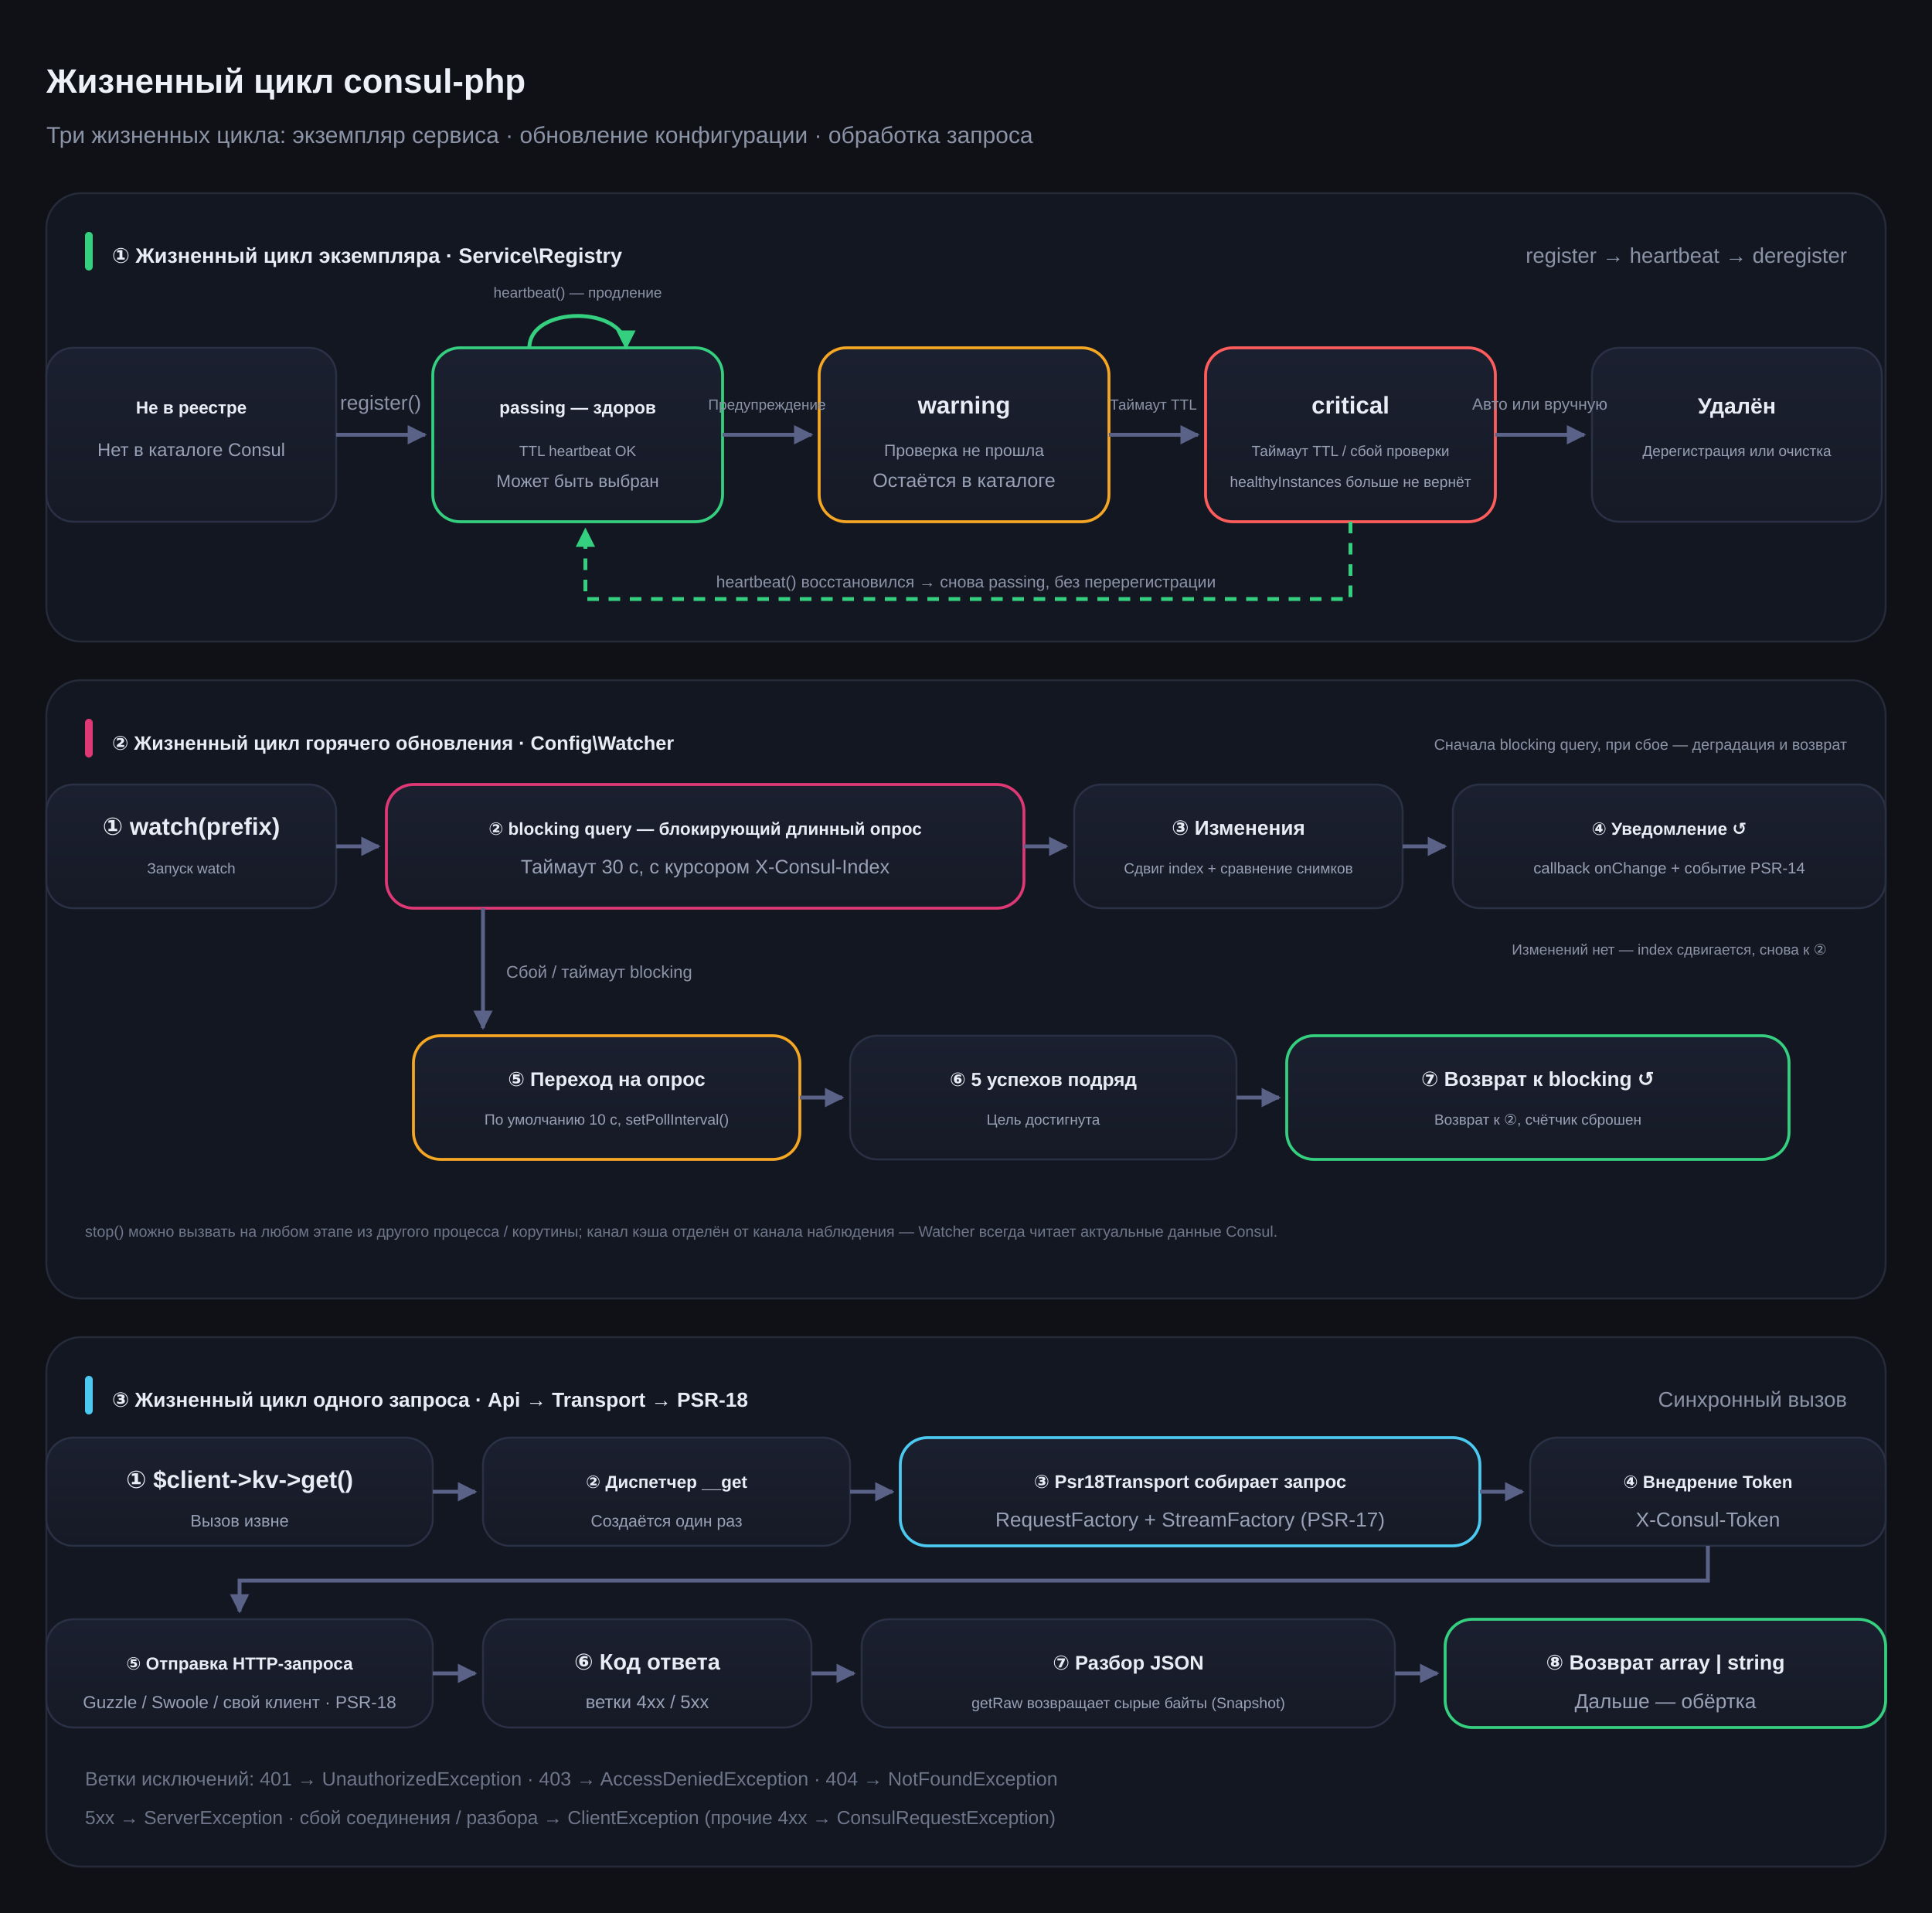
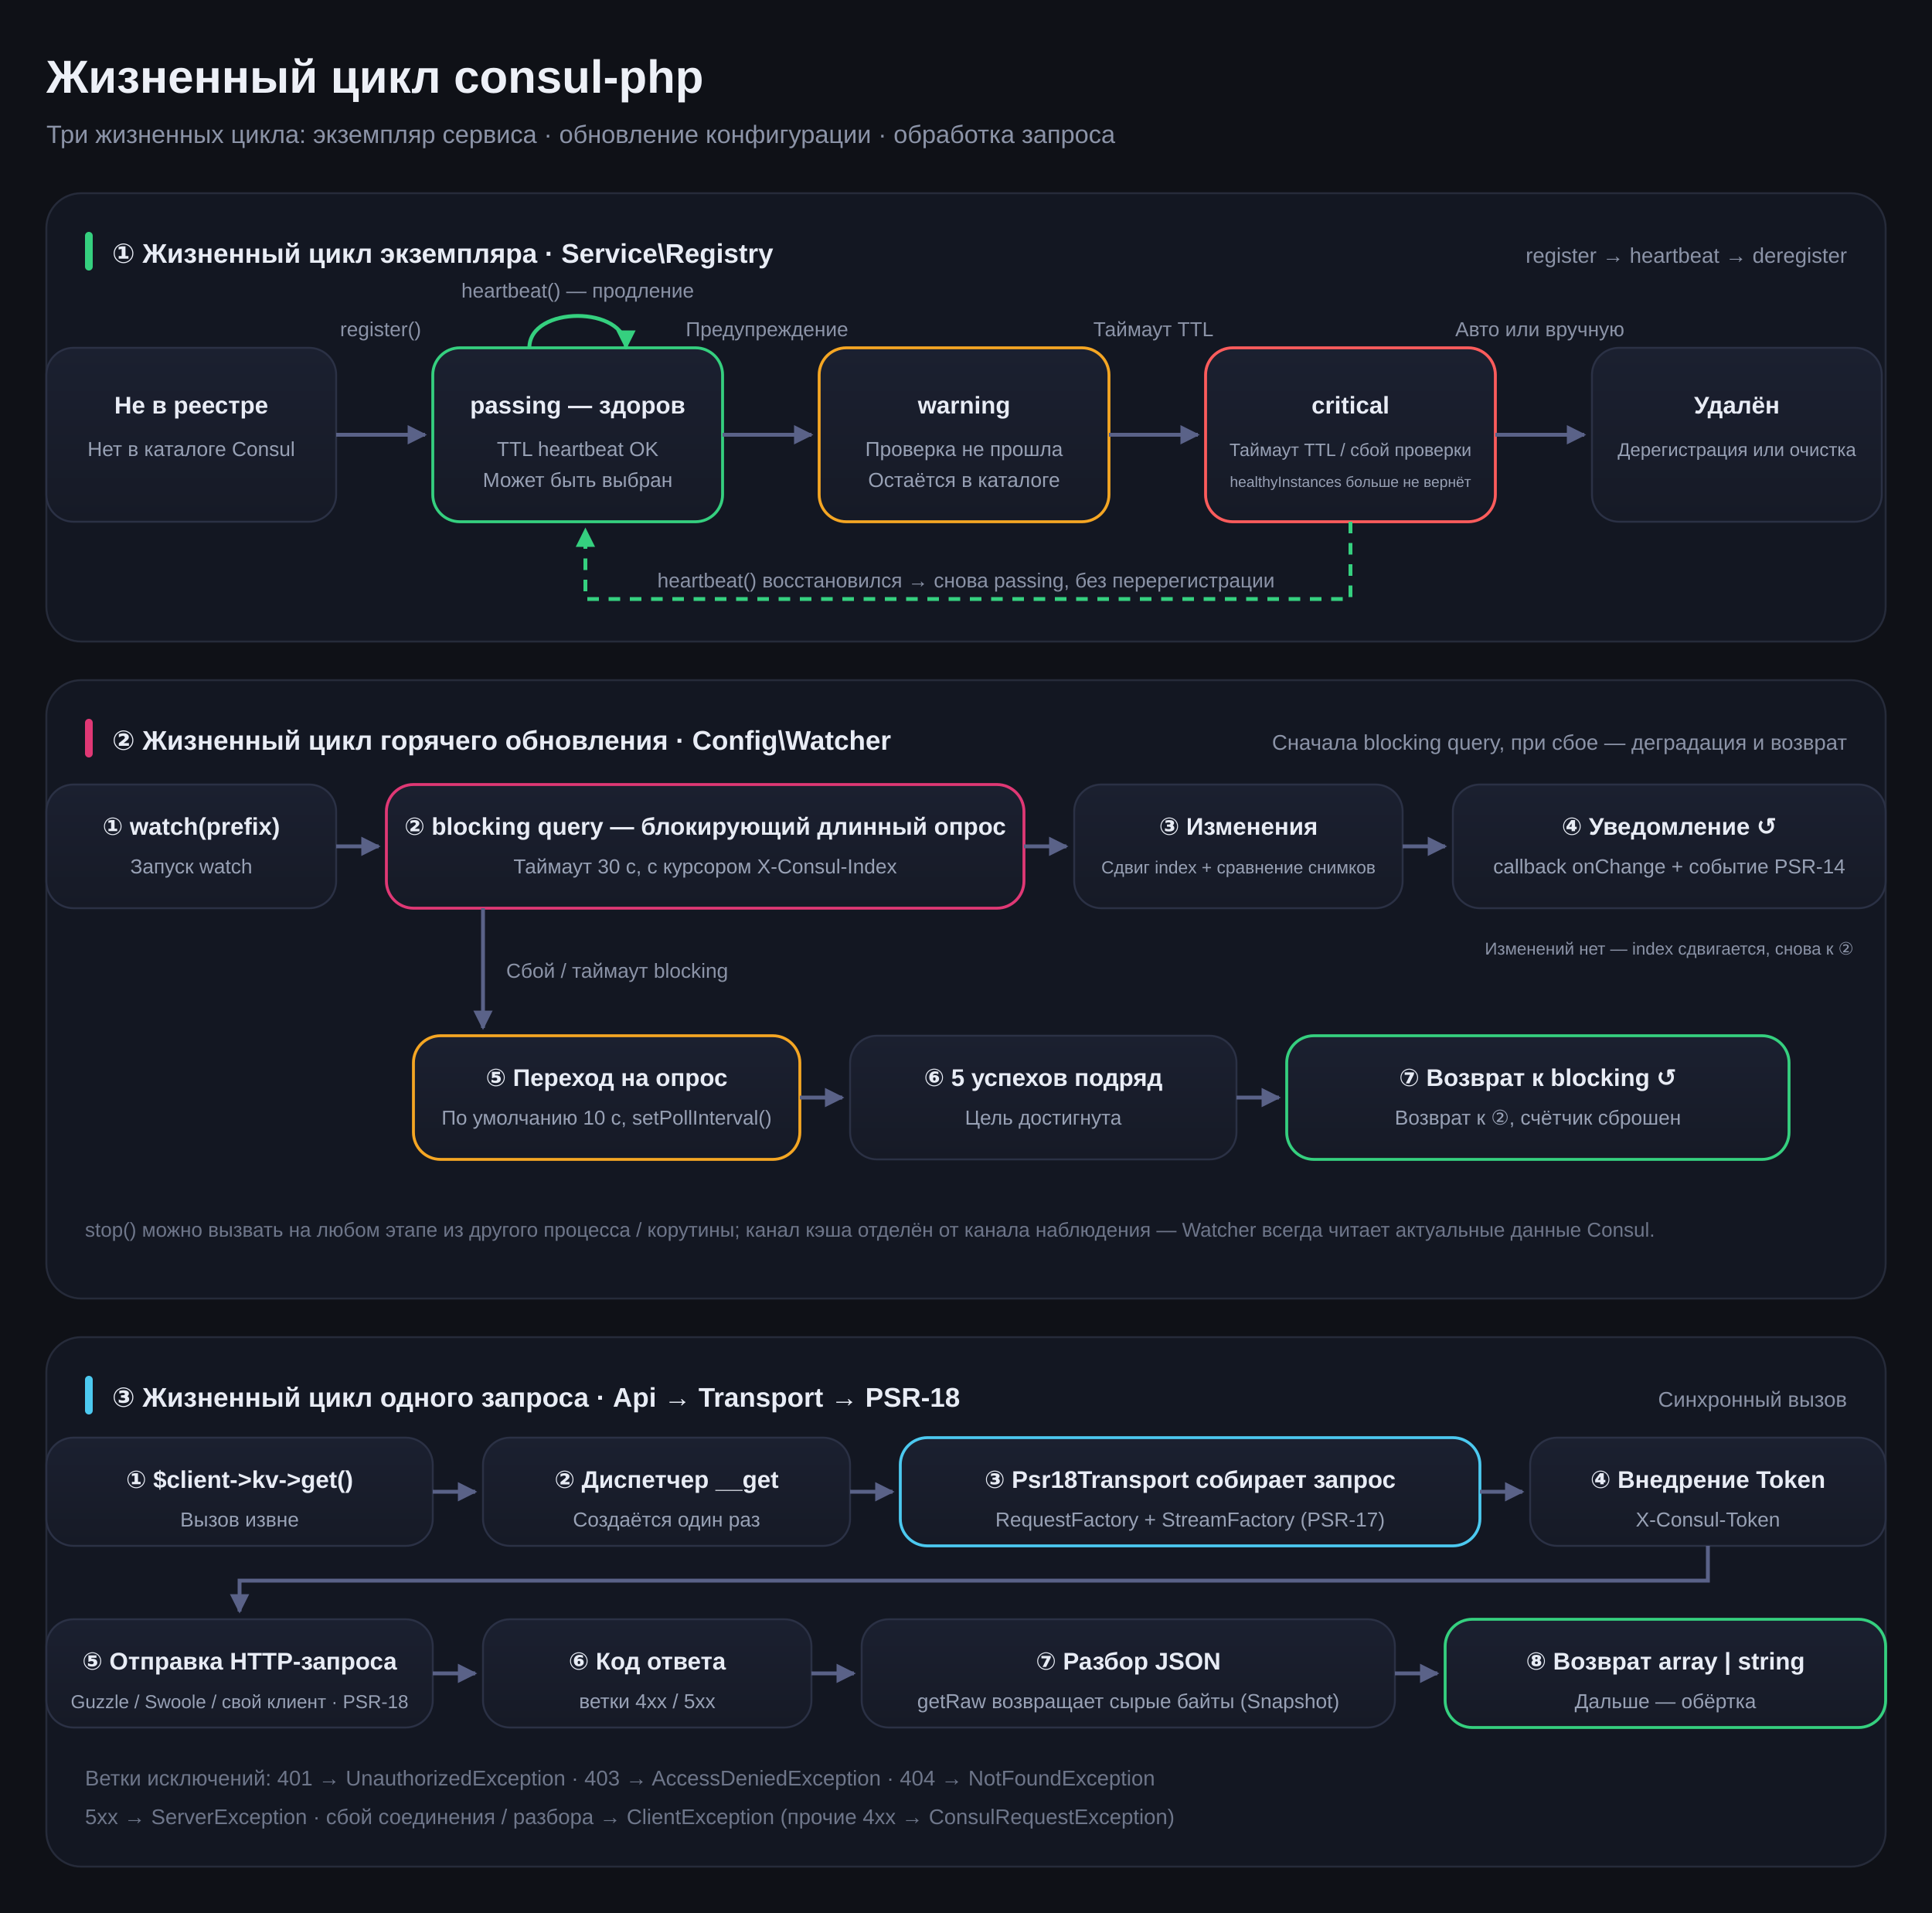
<svg xmlns="http://www.w3.org/2000/svg" width="1000" height="990" viewBox="0 0 1000 990" role="img" aria-label="Схема жизненного цикла consul-php">
  <style>
    .t { font-family: -apple-system, BlinkMacSystemFont, "Segoe UI", "Helvetica Neue", Arial, "DejaVu Sans", "Noto Sans SC", "PingFang SC", "Microsoft YaHei", sans-serif; }
    .h1 { font-size: 24px; font-weight: 700; fill: #EDF0F7; }
    .sub { font-size: 13px; fill: #8B93A7; }
    .lt { font-size: 14px; font-weight: 600; fill: #E8ECF5; }
    .chip { font-size: 11px; fill: #8B93A7; }
    .bt { font-size: 12.5px; font-weight: 600; fill: #E8ECF5; }
    .bs { font-size: 10.5px; fill: #98A1B5; }
    .al { font-size: 10.5px; fill: #8B93A7; }
    .note { font-size: 11px; fill: #6E768A; }
  </style>
  <defs>
    <linearGradient id="card" x1="0" y1="0" x2="0" y2="1">
      <stop offset="0" stop-color="#1B2030" />
      <stop offset="1" stop-color="#161A26" />
    </linearGradient>
    <marker id="ar" viewBox="0 0 10 10" refX="9" refY="5" markerWidth="5" markerHeight="5" orient="auto-start-reverse">
      <path d="M0 0 L10 5 L0 10 z" fill="#5A6288" />
    </marker>
    <marker id="arg" viewBox="0 0 10 10" refX="9" refY="5" markerWidth="5" markerHeight="5" orient="auto-start-reverse">
      <path d="M0 0 L10 5 L0 10 z" fill="#35D07F" />
    </marker>
  </defs>
  <rect width="1000" height="990" fill="#0F1117" />
  <g class="t">
-     <text class="h1" x="24" y="48" style="font-size:17.5px">Жизненный цикл consul-php</text>
-     <text class="sub" x="24" y="74" style="font-size:12px">Три жизненных цикла: экземпляр сервиса · обновление конфигурации · обработка запроса</text>
+     <text class="h1" x="24" y="48">Жизненный цикл consul-php</text>
+     <text class="sub" x="24" y="74">Три жизненных цикла: экземпляр сервиса · обновление конфигурации · обработка запроса</text>
    <rect x="24" y="100" width="952" height="232" rx="18" fill="#131722" stroke="#262B3A" />
    <rect x="44" y="120" width="4" height="20" rx="2" fill="#35D07F" />
-     <text class="lt" x="58" y="136" style="font-size:10.8px">① Жизненный цикл экземпляра · Service\Registry</text>
+     <text class="lt" x="58" y="136">① Жизненный цикл экземпляра · Service\Registry</text>
    <text class="chip" x="956" y="136" text-anchor="end">register → heartbeat → deregister</text>
    <rect x="24" y="180" width="150" height="90" rx="14" fill="url(#card)" stroke="#2B3145" />
-     <text class="bt" x="99" y="214" text-anchor="middle" style="font-size:9px">Не в реестре</text>
-     <text class="bs" x="99" y="236" text-anchor="middle" style="font-size:9.5px">Нет в каталоге Consul</text>
+     <text class="bt" x="99" y="214" text-anchor="middle">Не в реестре</text>
+     <text class="bs" x="99" y="236" text-anchor="middle">Нет в каталоге Consul</text>
    <rect x="224" y="180" width="150" height="90" rx="14" fill="url(#card)" stroke="#35D07F" stroke-width="1.5" />
-     <text class="bt" x="299" y="214" text-anchor="middle" fill="#7FE3B0" style="font-size:9.1px">passing — здоров</text>
-     <text class="bs" x="299" y="236" text-anchor="middle" style="font-size:7.6px">TTL heartbeat OK</text>
-     <text class="bs" x="299" y="252" text-anchor="middle" style="font-size:9px">Может быть выбран</text>
+     <text class="bt" x="299" y="214" text-anchor="middle" fill="#7FE3B0">passing — здоров</text>
+     <text class="bs" x="299" y="236" text-anchor="middle">TTL heartbeat OK</text>
+     <text class="bs" x="299" y="252" text-anchor="middle">Может быть выбран</text>
    <path d="M274 180 C274 158 324 158 324 180" fill="none" stroke="#35D07F" stroke-width="2" marker-end="url(#arg)" />
-     <text class="al" x="299" y="154" text-anchor="middle" fill="#5FBF92" style="font-size:7.6px">heartbeat() — продление</text>
+     <text class="al" x="299" y="154" text-anchor="middle" fill="#5FBF92">heartbeat() — продление</text>
    <rect x="424" y="180" width="150" height="90" rx="14" fill="url(#card)" stroke="#F5A623" stroke-width="1.5" />
    <text class="bt" x="499" y="214" text-anchor="middle" fill="#F7C066">warning</text>
-     <text class="bs" x="499" y="236" text-anchor="middle" style="font-size:8.5px">Проверка не прошла</text>
-     <text class="bs" x="499" y="252" text-anchor="middle" style="font-size:10px">Остаётся в каталоге</text>
+     <text class="bs" x="499" y="236" text-anchor="middle">Проверка не прошла</text>
+     <text class="bs" x="499" y="252" text-anchor="middle">Остаётся в каталоге</text>
    <rect x="624" y="180" width="150" height="90" rx="14" fill="url(#card)" stroke="#FF5C5C" stroke-width="1.5" />
    <text class="bt" x="699" y="214" text-anchor="middle" fill="#FF8F8F">critical</text>
-     <text class="bs" x="699" y="236" text-anchor="middle" style="font-size:7.6px">Таймаут TTL / сбой проверки</text>
+     <text class="bs" x="699" y="236" text-anchor="middle" style="font-size:9.3px">Таймаут TTL / сбой проверки</text>
    <text class="bs" x="699" y="252" text-anchor="middle" style="font-size:7.7px">healthyInstances больше не вернёт</text>
    <rect x="824" y="180" width="150" height="90" rx="14" fill="url(#card)" stroke="#2B3145" />
-     <text class="bt" x="899" y="214" text-anchor="middle" style="font-size:11.4px">Удалён</text>
-     <text class="bs" x="899" y="236" text-anchor="middle" style="font-size:7.6px">Дерегистрация или очистка</text>
+     <text class="bt" x="899" y="214" text-anchor="middle">Удалён</text>
+     <text class="bs" x="899" y="236" text-anchor="middle" style="font-size:9.6px">Дерегистрация или очистка</text>
    <path d="M174 225 H220" fill="none" stroke="#5A6288" stroke-width="2" marker-end="url(#ar)" />
-     <text class="al" x="197" y="212" text-anchor="middle">register()</text>
+     <text class="al" x="197" y="174" text-anchor="middle">register()</text>
    <path d="M374 225 H420" fill="none" stroke="#5A6288" stroke-width="2" marker-end="url(#ar)" />
-     <text class="al" x="397" y="212" text-anchor="middle" style="font-size:7.6px">Предупреждение</text>
+     <text class="al" x="397" y="174" text-anchor="middle">Предупреждение</text>
    <path d="M574 225 H620" fill="none" stroke="#5A6288" stroke-width="2" marker-end="url(#ar)" />
-     <text class="al" x="597" y="212" text-anchor="middle" style="font-size:7.6px">Таймаут TTL</text>
+     <text class="al" x="597" y="174" text-anchor="middle">Таймаут TTL</text>
    <path d="M774 225 H820" fill="none" stroke="#5A6288" stroke-width="2" marker-end="url(#ar)" />
-     <text class="al" x="797" y="212" text-anchor="middle" style="font-size:8.4px">Авто или вручную</text>
+     <text class="al" x="797" y="174" text-anchor="middle">Авто или вручную</text>
    <path d="M699 270 V 310 H 303 V 274" fill="none" stroke="#35D07F" stroke-width="2" stroke-dasharray="6 5" marker-end="url(#arg)" />
-     <text class="al" x="500" y="304" text-anchor="middle" fill="#5FBF92" style="font-size:8.5px">heartbeat() восстановился → снова passing, без перерегистрации</text>
+     <text class="al" x="500" y="304" text-anchor="middle" fill="#5FBF92">heartbeat() восстановился → снова passing, без перерегистрации</text>
    <rect x="24" y="352" width="952" height="320" rx="18" fill="#131722" stroke="#262B3A" />
    <rect x="44" y="372" width="4" height="20" rx="2" fill="#E03875" />
-     <text class="lt" x="58" y="388" style="font-size:10.1px">② Жизненный цикл горячего обновления · Config\Watcher</text>
-     <text class="chip" x="956" y="388" text-anchor="end" style="font-size:7.9px">Сначала blocking query, при сбое — деградация и возврат</text>
+     <text class="lt" x="58" y="388">② Жизненный цикл горячего обновления · Config\Watcher</text>
+     <text class="chip" x="956" y="388" text-anchor="end">Сначала blocking query, при сбое — деградация и возврат</text>
    <rect x="24" y="406" width="150" height="64" rx="14" fill="url(#card)" stroke="#2B3145" />
    <text class="bt" x="99" y="432" text-anchor="middle">① watch(prefix)</text>
-     <text class="bs" x="99" y="452" text-anchor="middle" style="font-size:7.6px">Запуск watch</text>
+     <text class="bs" x="99" y="452" text-anchor="middle">Запуск watch</text>
    <rect x="200" y="406" width="330" height="64" rx="14" fill="url(#card)" stroke="#E03875" stroke-width="1.5" />
-     <text class="bt" x="365" y="432" text-anchor="middle" fill="#F58FB4" style="font-size:9px">② blocking query — блокирующий длинный опрос</text>
-     <text class="bs" x="365" y="452" text-anchor="middle" style="font-size:10.1px">Таймаут 30 с, с курсором X-Consul-Index</text>
+     <text class="bt" x="365" y="432" text-anchor="middle" fill="#F58FB4">② blocking query — блокирующий длинный опрос</text>
+     <text class="bs" x="365" y="452" text-anchor="middle">Таймаут 30 с, с курсором X-Consul-Index</text>
    <rect x="556" y="406" width="170" height="64" rx="14" fill="url(#card)" stroke="#2B3145" />
-     <text class="bt" x="641" y="432" text-anchor="middle" style="font-size:10.5px">③ Изменения</text>
-     <text class="bs" x="641" y="452" text-anchor="middle" style="font-size:7.6px">Сдвиг index + сравнение снимков</text>
+     <text class="bt" x="641" y="432" text-anchor="middle">③ Изменения</text>
+     <text class="bs" x="641" y="452" text-anchor="middle" style="font-size:9.1px">Сдвиг index + сравнение снимков</text>
    <rect x="752" y="406" width="224" height="64" rx="14" fill="url(#card)" stroke="#2B3145" />
-     <text class="bt" x="864" y="432" text-anchor="middle" style="font-size:9px">④ Уведомление ↺</text>
-     <text class="bs" x="864" y="452" text-anchor="middle" style="font-size:8.1px">callback onChange + событие PSR-14</text>
+     <text class="bt" x="864" y="432" text-anchor="middle">④ Уведомление ↺</text>
+     <text class="bs" x="864" y="452" text-anchor="middle">callback onChange + событие PSR-14</text>
    <path d="M174 438 H196" fill="none" stroke="#5A6288" stroke-width="2" marker-end="url(#ar)" />
    <path d="M530 438 H552" fill="none" stroke="#5A6288" stroke-width="2" marker-end="url(#ar)" />
    <path d="M726 438 H748" fill="none" stroke="#5A6288" stroke-width="2" marker-end="url(#ar)" />
-     <text class="al" x="864" y="494" text-anchor="middle" style="font-size:7.6px">Изменений нет — index сдвигается, снова к ②</text>
+     <text class="al" x="864" y="494" text-anchor="middle" style="font-size:8.9px">Изменений нет — index сдвигается, снова к ②</text>
    <path d="M250 470 V 532" fill="none" stroke="#5A6288" stroke-width="2" marker-end="url(#ar)" />
-     <text class="al" x="262" y="506" style="font-size:8.8px">Сбой / таймаут blocking</text>
+     <text class="al" x="262" y="506">Сбой / таймаут blocking</text>
    <rect x="214" y="536" width="200" height="64" rx="14" fill="url(#card)" stroke="#F5A623" stroke-width="1.5" />
-     <text class="bt" x="314" y="562" text-anchor="middle" fill="#F7C066" style="font-size:10.2px">⑤ Переход на опрос</text>
-     <text class="bs" x="314" y="582" text-anchor="middle" style="font-size:7.7px">По умолчанию 10 с, setPollInterval()</text>
+     <text class="bt" x="314" y="562" text-anchor="middle" fill="#F7C066">⑤ Переход на опрос</text>
+     <text class="bs" x="314" y="582" text-anchor="middle" style="font-size:10.4px">По умолчанию 10 с, setPollInterval()</text>
    <rect x="440" y="536" width="200" height="64" rx="14" fill="url(#card)" stroke="#2B3145" />
-     <text class="bt" x="540" y="562" text-anchor="middle" style="font-size:9.8px">⑥ 5 успехов подряд</text>
-     <text class="bs" x="540" y="582" text-anchor="middle" style="font-size:7.6px">Цель достигнута</text>
+     <text class="bt" x="540" y="562" text-anchor="middle">⑥ 5 успехов подряд</text>
+     <text class="bs" x="540" y="582" text-anchor="middle">Цель достигнута</text>
    <rect x="666" y="536" width="260" height="64" rx="14" fill="url(#card)" stroke="#35D07F" stroke-width="1.5" />
-     <text class="bt" x="796" y="562" text-anchor="middle" fill="#7FE3B0" style="font-size:10.5px">⑦ Возврат к blocking ↺</text>
-     <text class="bs" x="796" y="582" text-anchor="middle" style="font-size:7.6px">Возврат к ②, счётчик сброшен</text>
+     <text class="bt" x="796" y="562" text-anchor="middle" fill="#7FE3B0">⑦ Возврат к blocking ↺</text>
+     <text class="bs" x="796" y="582" text-anchor="middle">Возврат к ②, счётчик сброшен</text>
    <path d="M414 568 H436" fill="none" stroke="#5A6288" stroke-width="2" marker-end="url(#ar)" />
    <path d="M640 568 H662" fill="none" stroke="#5A6288" stroke-width="2" marker-end="url(#ar)" />
-     <text class="note" x="44" y="640" style="font-size:7.9px">stop() можно вызвать на любом этапе из другого процесса / корутины; канал кэша отделён от канала наблюдения — Watcher всегда читает актуальные данные Consul.</text>
+     <text class="note" x="44" y="640" style="font-size:10.4px">stop() можно вызвать на любом этапе из другого процесса / корутины; канал кэша отделён от канала наблюдения — Watcher всегда читает актуальные данные Consul.</text>
    <rect x="24" y="692" width="952" height="274" rx="18" fill="#131722" stroke="#262B3A" />
    <rect x="44" y="712" width="4" height="20" rx="2" fill="#4CC9F0" />
-     <text class="lt" x="58" y="728" style="font-size:10.5px">③ Жизненный цикл одного запроса · Api → Transport → PSR-18</text>
+     <text class="lt" x="58" y="728">③ Жизненный цикл одного запроса · Api → Transport → PSR-18</text>
    <text class="chip" x="956" y="728" text-anchor="end">Синхронный вызов</text>
    <rect x="24" y="744" width="200" height="56" rx="14" fill="url(#card)" stroke="#2B3145" />
    <text class="bt" x="124" y="770" text-anchor="middle">① $client-&gt;kv-&gt;get()</text>
-     <text class="bs" x="124" y="790" text-anchor="middle" style="font-size:8.7px">Вызов извне</text>
+     <text class="bs" x="124" y="790" text-anchor="middle">Вызов извне</text>
    <rect x="250" y="744" width="190" height="56" rx="14" fill="url(#card)" stroke="#2B3145" />
-     <text class="bt" x="345" y="770" text-anchor="middle" style="font-size:9px">② Диспетчер __get</text>
-     <text class="bs" x="345" y="790" text-anchor="middle" style="font-size:8.5px">Создаётся один раз</text>
+     <text class="bt" x="345" y="770" text-anchor="middle">② Диспетчер __get</text>
+     <text class="bs" x="345" y="790" text-anchor="middle">Создаётся один раз</text>
    <rect x="466" y="744" width="300" height="56" rx="14" fill="url(#card)" stroke="#4CC9F0" stroke-width="1.5" />
-     <text class="bt" x="616" y="770" text-anchor="middle" fill="#8FDCF7" style="font-size:9.5px">③ Psr18Transport собирает запрос</text>
+     <text class="bt" x="616" y="770" text-anchor="middle" fill="#8FDCF7">③ Psr18Transport собирает запрос</text>
    <text class="bs" x="616" y="790" text-anchor="middle">RequestFactory + StreamFactory (PSR-17)</text>
    <rect x="792" y="744" width="184" height="56" rx="14" fill="url(#card)" stroke="#2B3145" />
-     <text class="bt" x="884" y="770" text-anchor="middle" style="font-size:9px">④ Внедрение Token</text>
+     <text class="bt" x="884" y="770" text-anchor="middle">④ Внедрение Token</text>
    <text class="bs" x="884" y="790" text-anchor="middle">X-Consul-Token</text>
    <path d="M224 772 H246" fill="none" stroke="#5A6288" stroke-width="2" marker-end="url(#ar)" />
    <path d="M440 772 H462" fill="none" stroke="#5A6288" stroke-width="2" marker-end="url(#ar)" />
    <path d="M766 772 H788" fill="none" stroke="#5A6288" stroke-width="2" marker-end="url(#ar)" />
    <path d="M884 800 V 818 H 124 V 834" fill="none" stroke="#5A6288" stroke-width="2" marker-end="url(#ar)" />
    <rect x="24" y="838" width="200" height="56" rx="14" fill="url(#card)" stroke="#2B3145" />
-     <text class="bt" x="124" y="864" text-anchor="middle" style="font-size:9px">⑤ Отправка HTTP-запроса</text>
-     <text class="bs" x="124" y="884" text-anchor="middle" style="font-size:9px">Guzzle / Swoole / свой клиент · PSR-18</text>
+     <text class="bt" x="124" y="864" text-anchor="middle">⑤ Отправка HTTP-запроса</text>
+     <text class="bs" x="124" y="884" text-anchor="middle" style="font-size:9.7px">Guzzle / Swoole / свой клиент · PSR-18</text>
    <rect x="250" y="838" width="170" height="56" rx="14" fill="url(#card)" stroke="#2B3145" />
-     <text class="bt" x="335" y="864" text-anchor="middle" style="font-size:11.6px">⑥ Код ответа</text>
-     <text class="bs" x="335" y="884" text-anchor="middle" style="font-size:9.5px">ветки 4xx / 5xx</text>
+     <text class="bt" x="335" y="864" text-anchor="middle">⑥ Код ответа</text>
+     <text class="bs" x="335" y="884" text-anchor="middle">ветки 4xx / 5xx</text>
    <rect x="446" y="838" width="276" height="56" rx="14" fill="url(#card)" stroke="#2B3145" />
-     <text class="bt" x="584" y="864" text-anchor="middle" style="font-size:10.2px">⑦ Разбор JSON</text>
-     <text class="bs" x="584" y="884" text-anchor="middle" style="font-size:7.8px">getRaw возвращает сырые байты (Snapshot)</text>
+     <text class="bt" x="584" y="864" text-anchor="middle">⑦ Разбор JSON</text>
+     <text class="bs" x="584" y="884" text-anchor="middle">getRaw возвращает сырые байты (Snapshot)</text>
    <rect x="748" y="838" width="228" height="56" rx="14" fill="url(#card)" stroke="#35D07F" stroke-width="1.5" />
-     <text class="bt" x="862" y="864" text-anchor="middle" fill="#7FE3B0" style="font-size:10.7px">⑧ Возврат array | string</text>
+     <text class="bt" x="862" y="864" text-anchor="middle" fill="#7FE3B0">⑧ Возврат array | string</text>
    <text class="bs" x="862" y="884" text-anchor="middle">Дальше — обёртка</text>
    <path d="M224 866 H246" fill="none" stroke="#5A6288" stroke-width="2" marker-end="url(#ar)" />
    <path d="M420 866 H442" fill="none" stroke="#5A6288" stroke-width="2" marker-end="url(#ar)" />
    <path d="M722 866 H744" fill="none" stroke="#5A6288" stroke-width="2" marker-end="url(#ar)" />
-     <text class="note" x="44" y="924" style="font-size:10px">Ветки исключений: 401 → UnauthorizedException · 403 → AccessDeniedException · 404 → NotFoundException</text>
-     <text class="note" x="44" y="944" style="font-size:9.8px">　　　　　5xx → ServerException · сбой соединения / разбора → ClientException (прочие 4xx → ConsulRequestException)</text>
+     <text class="note" x="44" y="924">Ветки исключений: 401 → UnauthorizedException · 403 → AccessDeniedException · 404 → NotFoundException</text>
+     <text class="note" x="44" y="944">　　　　　5xx → ServerException · сбой соединения / разбора → ClientException (прочие 4xx → ConsulRequestException)</text>
  </g>
</svg>
